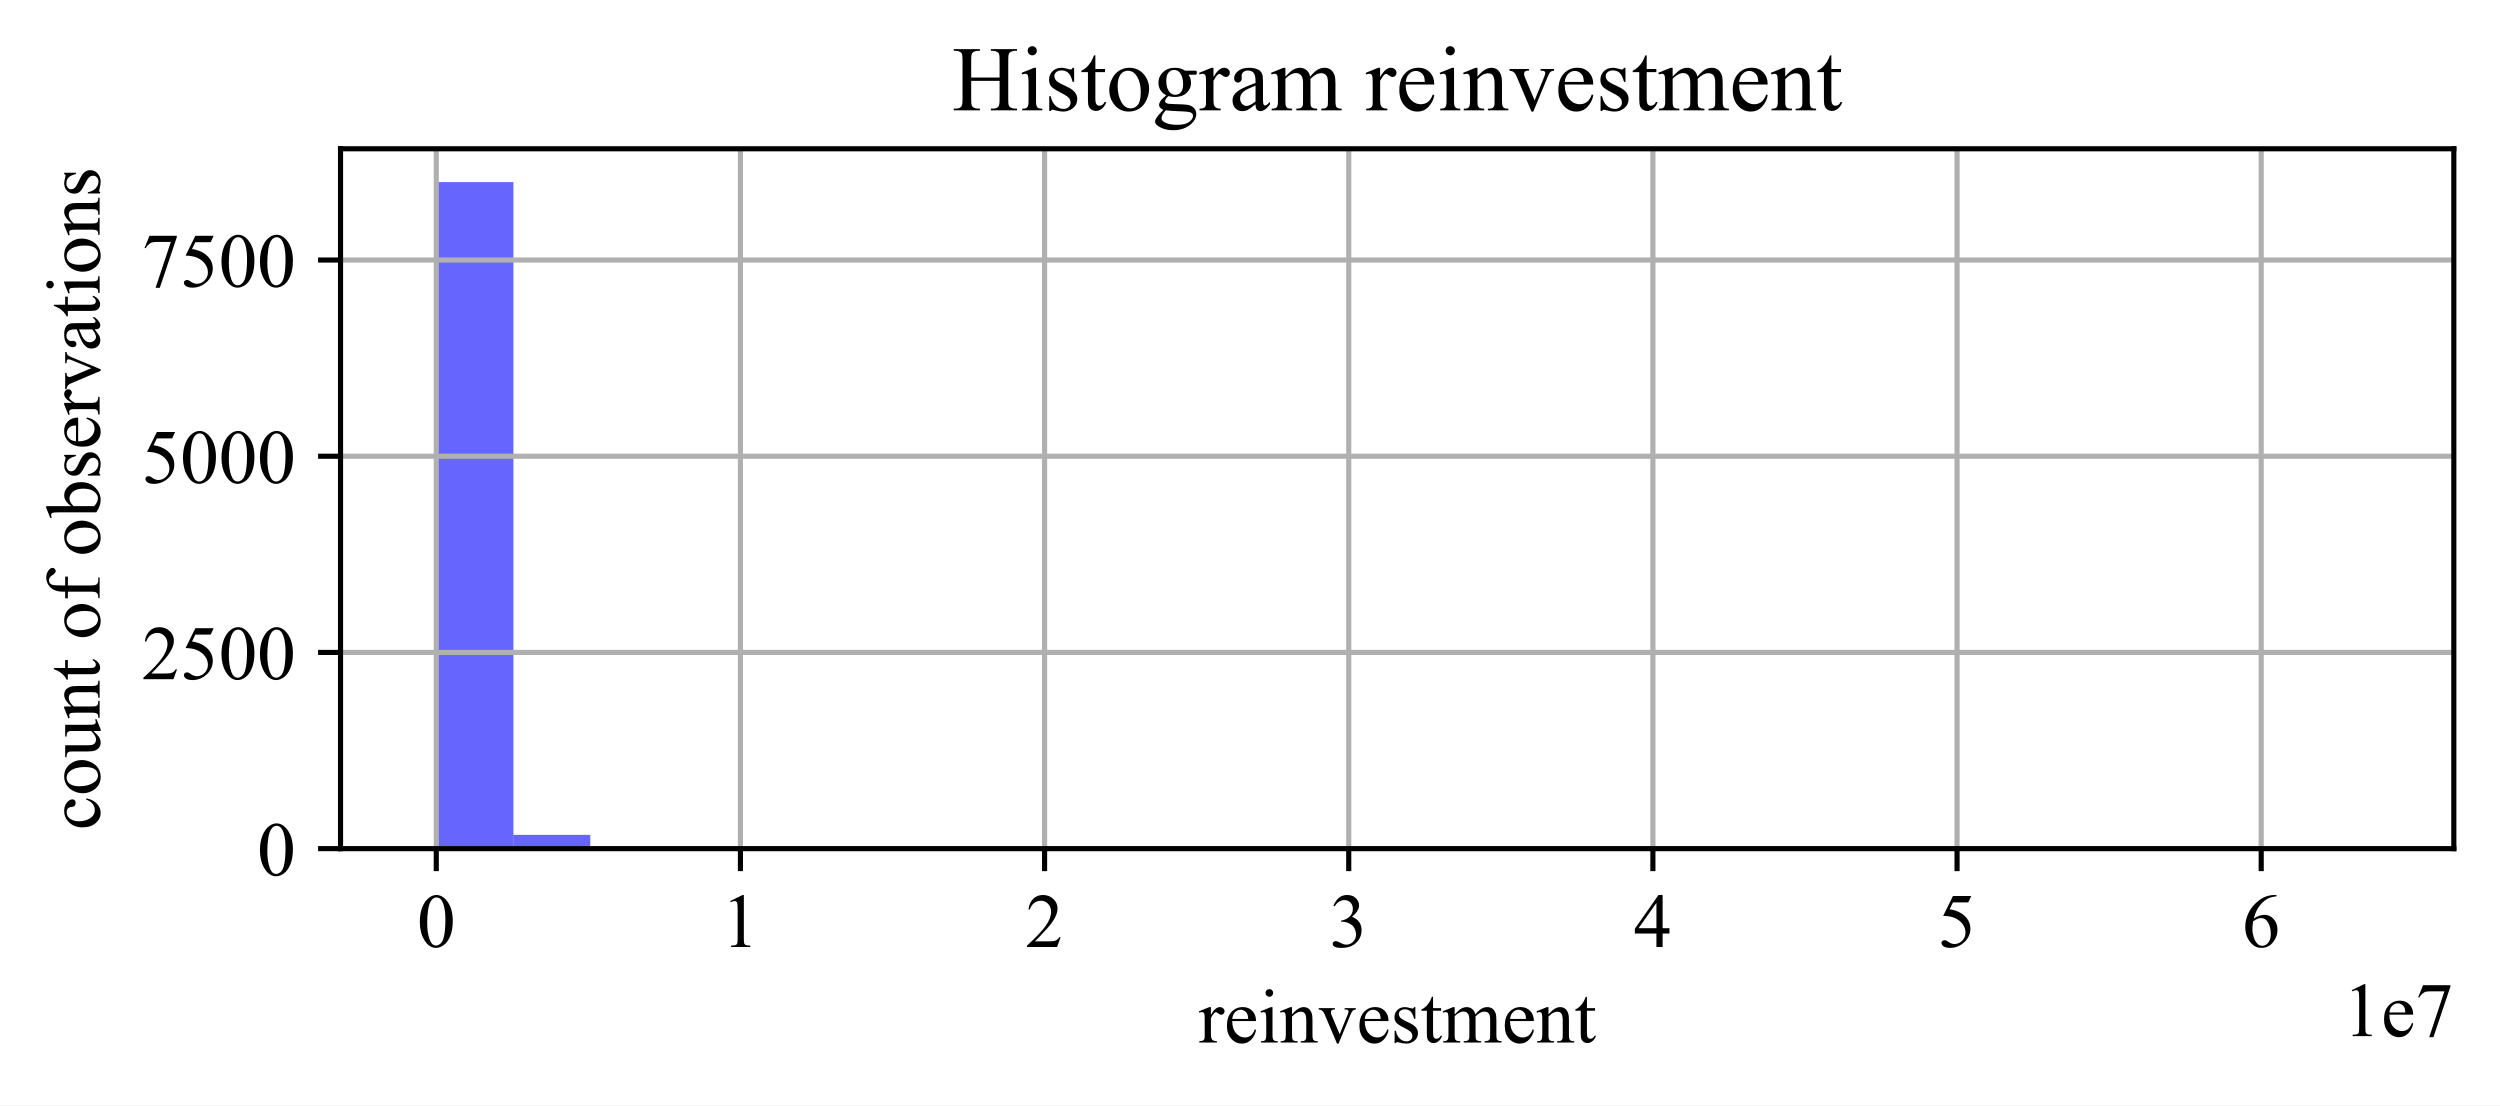
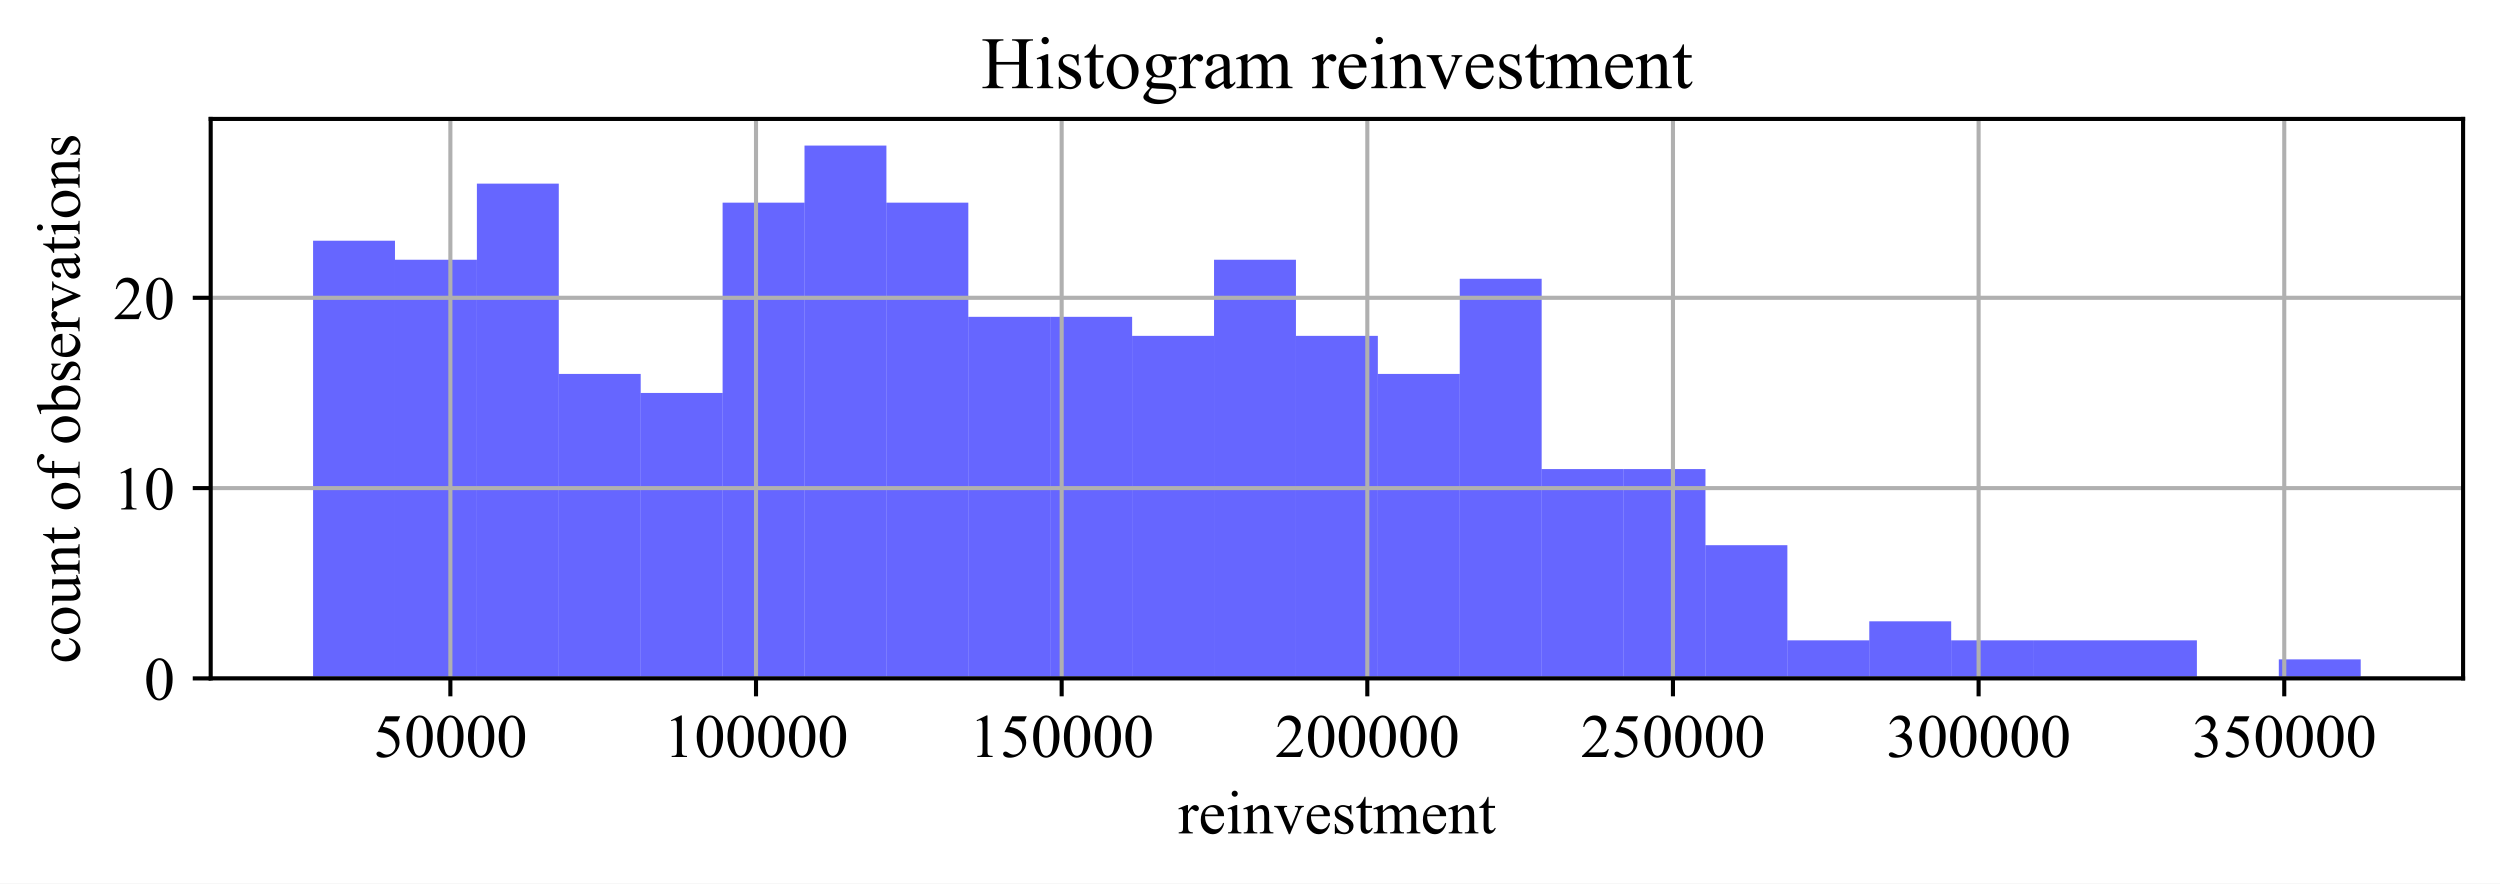
- <svg xmlns="http://www.w3.org/2000/svg" xmlns:xlink="http://www.w3.org/1999/xlink" width="389.827pt" height="172.332pt" viewBox="0 0 389.827 172.332" version="1.1">
+ <svg xmlns="http://www.w3.org/2000/svg" xmlns:xlink="http://www.w3.org/1999/xlink" width="487.669pt" height="172.332pt" viewBox="0 0 487.669 172.332" version="1.1">
  <defs>
    <style type="text/css">*{stroke-linejoin: round; stroke-linecap: butt}</style>
  </defs>
  <g id="figure_1">
    <g id="patch_1">
-       <path d="M 0 172.332  L 389.827 172.332  L 389.827 0  L 0 0  z " style="fill: #ffffff" />
+       <path d="M 0 172.332  L 487.669 172.332  L 487.669 0  L 0 0  z " style="fill: #ffffff" />
    </g>
    <g id="axes_1">
      <g id="patch_2">
-         <path d="M 53.099 132.333  L 382.627 132.333  L 382.627 23.199  L 53.099 23.199  z " style="fill: #ffffff" />
+         <path d="M 41.099 132.333  L 480.469 132.333  L 480.469 23.199  L 41.099 23.199  z " style="fill: #ffffff" />
      </g>
      <g id="patch_3">
-         <path d="M 68.078 132.333  L 80.061 132.333  L 80.061 28.396  L 68.078 28.396  z " clip-path="url(#p6a08510939)" style="fill: #0000ff; opacity: 0.6" />
+         <path d="M 61.071 132.333  L 77.048 132.333  L 77.048 46.956  L 61.071 46.956  z " clip-path="url(#p0437701a4d)" style="fill: #0000ff; opacity: 0.6" />
      </g>
      <g id="patch_4">
-         <path d="M 80.061 132.333  L 92.044 132.333  L 92.044 130.179  L 80.061 130.179  z " clip-path="url(#p6a08510939)" style="fill: #0000ff; opacity: 0.6" />
+         <path d="M 77.048 132.333  L 93.025 132.333  L 93.025 50.668  L 77.048 50.668  z " clip-path="url(#p0437701a4d)" style="fill: #0000ff; opacity: 0.6" />
      </g>
      <g id="patch_5">
-         <path d="M 92.044 132.333  L 104.026 132.333  L 104.026 132.198  L 92.044 132.198  z " clip-path="url(#p6a08510939)" style="fill: #0000ff; opacity: 0.6" />
+         <path d="M 93.025 132.333  L 109.002 132.333  L 109.002 35.82  L 93.025 35.82  z " clip-path="url(#p0437701a4d)" style="fill: #0000ff; opacity: 0.6" />
      </g>
      <g id="patch_6">
-         <path d="M 104.026 132.333  L 116.009 132.333  L 116.009 132.198  L 104.026 132.198  z " clip-path="url(#p6a08510939)" style="fill: #0000ff; opacity: 0.6" />
+         <path d="M 109.002 132.333  L 124.979 132.333  L 124.979 72.94  L 109.002 72.94  z " clip-path="url(#p0437701a4d)" style="fill: #0000ff; opacity: 0.6" />
      </g>
      <g id="patch_7">
-         <path d="M 116.009 132.333  L 127.992 132.333  L 127.992 132.235  L 116.009 132.235  z " clip-path="url(#p6a08510939)" style="fill: #0000ff; opacity: 0.6" />
+         <path d="M 124.979 132.333  L 140.956 132.333  L 140.956 76.652  L 124.979 76.652  z " clip-path="url(#p0437701a4d)" style="fill: #0000ff; opacity: 0.6" />
      </g>
      <g id="patch_8">
-         <path d="M 127.992 132.333  L 139.975 132.333  L 139.975 132.223  L 127.992 132.223  z " clip-path="url(#p6a08510939)" style="fill: #0000ff; opacity: 0.6" />
+         <path d="M 140.956 132.333  L 156.933 132.333  L 156.933 39.532  L 140.956 39.532  z " clip-path="url(#p0437701a4d)" style="fill: #0000ff; opacity: 0.6" />
      </g>
      <g id="patch_9">
-         <path d="M 139.975 132.333  L 151.958 132.333  L 151.958 132.223  L 139.975 132.223  z " clip-path="url(#p6a08510939)" style="fill: #0000ff; opacity: 0.6" />
+         <path d="M 156.933 132.333  L 172.91 132.333  L 172.91 28.396  L 156.933 28.396  z " clip-path="url(#p0437701a4d)" style="fill: #0000ff; opacity: 0.6" />
      </g>
      <g id="patch_10">
-         <path d="M 151.958 132.333  L 163.94 132.333  L 163.94 132.259  L 151.958 132.259  z " clip-path="url(#p6a08510939)" style="fill: #0000ff; opacity: 0.6" />
+         <path d="M 172.91 132.333  L 188.887 132.333  L 188.887 39.532  L 172.91 39.532  z " clip-path="url(#p0437701a4d)" style="fill: #0000ff; opacity: 0.6" />
      </g>
      <g id="patch_11">
-         <path d="M 163.94 132.333  L 175.923 132.333  L 175.923 132.284  L 163.94 132.284  z " clip-path="url(#p6a08510939)" style="fill: #0000ff; opacity: 0.6" />
+         <path d="M 188.887 132.333  L 204.865 132.333  L 204.865 61.804  L 188.887 61.804  z " clip-path="url(#p0437701a4d)" style="fill: #0000ff; opacity: 0.6" />
      </g>
      <g id="patch_12">
-         <path d="M 175.923 132.333  L 187.906 132.333  L 187.906 132.296  L 175.923 132.296  z " clip-path="url(#p6a08510939)" style="fill: #0000ff; opacity: 0.6" />
+         <path d="M 204.865 132.333  L 220.842 132.333  L 220.842 61.804  L 204.865 61.804  z " clip-path="url(#p0437701a4d)" style="fill: #0000ff; opacity: 0.6" />
      </g>
      <g id="patch_13">
-         <path d="M 187.906 132.333  L 199.889 132.333  L 199.889 132.321  L 187.906 132.321  z " clip-path="url(#p6a08510939)" style="fill: #0000ff; opacity: 0.6" />
+         <path d="M 220.842 132.333  L 236.819 132.333  L 236.819 65.516  L 220.842 65.516  z " clip-path="url(#p0437701a4d)" style="fill: #0000ff; opacity: 0.6" />
      </g>
      <g id="patch_14">
-         <path d="M 199.889 132.333  L 211.872 132.333  L 211.872 132.259  L 199.889 132.259  z " clip-path="url(#p6a08510939)" style="fill: #0000ff; opacity: 0.6" />
+         <path d="M 236.819 132.333  L 252.796 132.333  L 252.796 50.668  L 236.819 50.668  z " clip-path="url(#p0437701a4d)" style="fill: #0000ff; opacity: 0.6" />
      </g>
      <g id="patch_15">
-         <path d="M 211.872 132.333  L 223.855 132.333  L 223.855 132.308  L 211.872 132.308  z " clip-path="url(#p6a08510939)" style="fill: #0000ff; opacity: 0.6" />
+         <path d="M 252.796 132.333  L 268.773 132.333  L 268.773 65.516  L 252.796 65.516  z " clip-path="url(#p0437701a4d)" style="fill: #0000ff; opacity: 0.6" />
      </g>
      <g id="patch_16">
-         <path d="M 223.855 132.333  L 235.837 132.333  L 235.837 132.321  L 223.855 132.321  z " clip-path="url(#p6a08510939)" style="fill: #0000ff; opacity: 0.6" />
+         <path d="M 268.773 132.333  L 284.75 132.333  L 284.75 72.94  L 268.773 72.94  z " clip-path="url(#p0437701a4d)" style="fill: #0000ff; opacity: 0.6" />
      </g>
      <g id="patch_17">
-         <path d="M 235.837 132.333  L 247.82 132.333  L 247.82 132.321  L 235.837 132.321  z " clip-path="url(#p6a08510939)" style="fill: #0000ff; opacity: 0.6" />
+         <path d="M 284.75 132.333  L 300.727 132.333  L 300.727 54.38  L 284.75 54.38  z " clip-path="url(#p0437701a4d)" style="fill: #0000ff; opacity: 0.6" />
      </g>
      <g id="patch_18">
-         <path d="M 247.82 132.333  L 259.803 132.333  L 259.803 132.333  L 247.82 132.333  z " clip-path="url(#p6a08510939)" style="fill: #0000ff; opacity: 0.6" />
+         <path d="M 300.727 132.333  L 316.704 132.333  L 316.704 91.5  L 300.727 91.5  z " clip-path="url(#p0437701a4d)" style="fill: #0000ff; opacity: 0.6" />
      </g>
      <g id="patch_19">
-         <path d="M 259.803 132.333  L 271.786 132.333  L 271.786 132.308  L 259.803 132.308  z " clip-path="url(#p6a08510939)" style="fill: #0000ff; opacity: 0.6" />
+         <path d="M 316.704 132.333  L 332.681 132.333  L 332.681 91.5  L 316.704 91.5  z " clip-path="url(#p0437701a4d)" style="fill: #0000ff; opacity: 0.6" />
      </g>
      <g id="patch_20">
-         <path d="M 271.786 132.333  L 283.769 132.333  L 283.769 132.308  L 271.786 132.308  z " clip-path="url(#p6a08510939)" style="fill: #0000ff; opacity: 0.6" />
+         <path d="M 332.681 132.333  L 348.658 132.333  L 348.658 106.349  L 332.681 106.349  z " clip-path="url(#p0437701a4d)" style="fill: #0000ff; opacity: 0.6" />
      </g>
      <g id="patch_21">
-         <path d="M 283.769 132.333  L 295.751 132.333  L 295.751 132.321  L 283.769 132.321  z " clip-path="url(#p6a08510939)" style="fill: #0000ff; opacity: 0.6" />
+         <path d="M 348.658 132.333  L 364.636 132.333  L 364.636 124.909  L 348.658 124.909  z " clip-path="url(#p0437701a4d)" style="fill: #0000ff; opacity: 0.6" />
      </g>
      <g id="patch_22">
-         <path d="M 295.751 132.333  L 307.734 132.333  L 307.734 132.308  L 295.751 132.308  z " clip-path="url(#p6a08510939)" style="fill: #0000ff; opacity: 0.6" />
+         <path d="M 364.636 132.333  L 380.613 132.333  L 380.613 121.197  L 364.636 121.197  z " clip-path="url(#p0437701a4d)" style="fill: #0000ff; opacity: 0.6" />
      </g>
      <g id="patch_23">
-         <path d="M 307.734 132.333  L 319.717 132.333  L 319.717 132.333  L 307.734 132.333  z " clip-path="url(#p6a08510939)" style="fill: #0000ff; opacity: 0.6" />
+         <path d="M 380.613 132.333  L 396.59 132.333  L 396.59 124.909  L 380.613 124.909  z " clip-path="url(#p0437701a4d)" style="fill: #0000ff; opacity: 0.6" />
      </g>
      <g id="patch_24">
-         <path d="M 319.717 132.333  L 331.7 132.333  L 331.7 132.321  L 319.717 132.321  z " clip-path="url(#p6a08510939)" style="fill: #0000ff; opacity: 0.6" />
+         <path d="M 396.59 132.333  L 412.567 132.333  L 412.567 124.909  L 396.59 124.909  z " clip-path="url(#p0437701a4d)" style="fill: #0000ff; opacity: 0.6" />
      </g>
      <g id="patch_25">
-         <path d="M 331.7 132.333  L 343.683 132.333  L 343.683 132.333  L 331.7 132.333  z " clip-path="url(#p6a08510939)" style="fill: #0000ff; opacity: 0.6" />
+         <path d="M 412.567 132.333  L 428.544 132.333  L 428.544 124.909  L 412.567 124.909  z " clip-path="url(#p0437701a4d)" style="fill: #0000ff; opacity: 0.6" />
      </g>
      <g id="patch_26">
-         <path d="M 343.683 132.333  L 355.666 132.333  L 355.666 132.333  L 343.683 132.333  z " clip-path="url(#p6a08510939)" style="fill: #0000ff; opacity: 0.6" />
+         <path d="M 428.544 132.333  L 444.521 132.333  L 444.521 132.333  L 428.544 132.333  z " clip-path="url(#p0437701a4d)" style="fill: #0000ff; opacity: 0.6" />
      </g>
      <g id="patch_27">
-         <path d="M 355.666 132.333  L 367.648 132.333  L 367.648 132.321  L 355.666 132.321  z " clip-path="url(#p6a08510939)" style="fill: #0000ff; opacity: 0.6" />
+         <path d="M 444.521 132.333  L 460.498 132.333  L 460.498 128.621  L 444.521 128.621  z " clip-path="url(#p0437701a4d)" style="fill: #0000ff; opacity: 0.6" />
      </g>
      <g id="matplotlib.axis_1">
        <g id="xtick_1">
          <g id="line2d_1">
-             <path d="M 68.029 132.333  L 68.029 23.199  " clip-path="url(#p6a08510939)" style="fill: none; stroke: #b0b0b0; stroke-width: 0.8; stroke-linecap: square" />
+             <path d="M 87.852 132.333  L 87.852 23.199  " clip-path="url(#p0437701a4d)" style="fill: none; stroke: #b0b0b0; stroke-width: 0.8; stroke-linecap: square" />
          </g>
          <g id="line2d_2">
            <defs>
-               <path id="ma07831a95b" d="M 0 0  L 0 3.5  " style="stroke: #000000; stroke-width: 0.8" />
+               <path id="m14d160a65e" d="M 0 0  L 0 3.5  " style="stroke: #000000; stroke-width: 0.8" />
            </defs>
            <g>
-               <use xlink:href="#ma07831a95b" x="68.029" y="132.333" style="stroke: #000000; stroke-width: 0.8" />
+               <use xlink:href="#m14d160a65e" x="87.852" y="132.333" style="stroke: #000000; stroke-width: 0.8" />
            </g>
          </g>
          <g id="text_1">
-             <g transform="translate(65.02868 147.6654) scale(0.12 -0.12)">
+             <g transform="translate(72.85198 147.6654) scale(0.12 -0.12)">
              <defs>
+                 <path id="TimesNewRomanPSMT-35" d="M 2778 4238  L 2534 3706  L 1259 3706  L 981 3138  Q 1809 3016 2294 2522  Q 2709 2097 2709 1522  Q 2709 1188 2573 903  Q 2438 619 2231 419  Q 2025 219 1772 97  Q 1413 -75 1034 -75  Q 653 -75 479 54  Q 306 184 306 341  Q 306 428 378 495  Q 450 563 559 563  Q 641 563 702 538  Q 763 513 909 409  Q 1144 247 1384 247  Q 1750 247 2026 523  Q 2303 800 2303 1197  Q 2303 1581 2056 1914  Q 1809 2247 1375 2428  Q 1034 2569 447 2591  L 1259 4238  L 2778 4238  z " transform="scale(0.015625)" />
                <path id="TimesNewRomanPSMT-30" d="M 231 2094  Q 231 2819 450 3342  Q 669 3866 1031 4122  Q 1313 4325 1613 4325  Q 2100 4325 2488 3828  Q 2972 3213 2972 2159  Q 2972 1422 2759 906  Q 2547 391 2217 158  Q 1888 -75 1581 -75  Q 975 -75 572 641  Q 231 1244 231 2094  z M 844 2016  Q 844 1141 1059 588  Q 1238 122 1591 122  Q 1759 122 1940 273  Q 2122 425 2216 781  Q 2359 1319 2359 2297  Q 2359 3022 2209 3506  Q 2097 3866 1919 4016  Q 1791 4119 1609 4119  Q 1397 4119 1231 3928  Q 1006 3669 925 3112  Q 844 2556 844 2016  z " transform="scale(0.015625)" />
              </defs>
-               <use xlink:href="#TimesNewRomanPSMT-30" />
+               <use xlink:href="#TimesNewRomanPSMT-35" />
+               <use xlink:href="#TimesNewRomanPSMT-30" x="50" />
+               <use xlink:href="#TimesNewRomanPSMT-30" x="100" />
+               <use xlink:href="#TimesNewRomanPSMT-30" x="150" />
+               <use xlink:href="#TimesNewRomanPSMT-30" x="200" />
            </g>
          </g>
        </g>
        <g id="xtick_2">
          <g id="line2d_3">
-             <path d="M 115.456 132.333  L 115.456 23.199  " clip-path="url(#p6a08510939)" style="fill: none; stroke: #b0b0b0; stroke-width: 0.8; stroke-linecap: square" />
+             <path d="M 147.474 132.333  L 147.474 23.199  " clip-path="url(#p0437701a4d)" style="fill: none; stroke: #b0b0b0; stroke-width: 0.8; stroke-linecap: square" />
          </g>
          <g id="line2d_4">
            <g>
-               <use xlink:href="#ma07831a95b" x="115.456" y="132.333" style="stroke: #000000; stroke-width: 0.8" />
+               <use xlink:href="#m14d160a65e" x="147.474" y="132.333" style="stroke: #000000; stroke-width: 0.8" />
            </g>
          </g>
          <g id="text_2">
-             <g transform="translate(112.4558 147.6654) scale(0.12 -0.12)">
+             <g transform="translate(129.4741 147.6654) scale(0.12 -0.12)">
              <defs>
                <path id="TimesNewRomanPSMT-31" d="M 750 3822  L 1781 4325  L 1884 4325  L 1884 747  Q 1884 391 1914 303  Q 1944 216 2037 169  Q 2131 122 2419 116  L 2419 0  L 825 0  L 825 116  Q 1125 122 1212 167  Q 1300 213 1334 289  Q 1369 366 1369 747  L 1369 3034  Q 1369 3497 1338 3628  Q 1316 3728 1258 3775  Q 1200 3822 1119 3822  Q 1003 3822 797 3725  L 750 3822  z " transform="scale(0.015625)" />
              </defs>
              <use xlink:href="#TimesNewRomanPSMT-31" />
+               <use xlink:href="#TimesNewRomanPSMT-30" x="50" />
+               <use xlink:href="#TimesNewRomanPSMT-30" x="100" />
+               <use xlink:href="#TimesNewRomanPSMT-30" x="150" />
+               <use xlink:href="#TimesNewRomanPSMT-30" x="200" />
+               <use xlink:href="#TimesNewRomanPSMT-30" x="250" />
            </g>
          </g>
        </g>
        <g id="xtick_3">
          <g id="line2d_5">
-             <path d="M 162.883 132.333  L 162.883 23.199  " clip-path="url(#p6a08510939)" style="fill: none; stroke: #b0b0b0; stroke-width: 0.8; stroke-linecap: square" />
+             <path d="M 207.096 132.333  L 207.096 23.199  " clip-path="url(#p0437701a4d)" style="fill: none; stroke: #b0b0b0; stroke-width: 0.8; stroke-linecap: square" />
          </g>
          <g id="line2d_6">
            <g>
-               <use xlink:href="#ma07831a95b" x="162.883" y="132.333" style="stroke: #000000; stroke-width: 0.8" />
+               <use xlink:href="#m14d160a65e" x="207.096" y="132.333" style="stroke: #000000; stroke-width: 0.8" />
            </g>
          </g>
          <g id="text_3">
-             <g transform="translate(159.8828 147.6654) scale(0.12 -0.12)">
+             <g transform="translate(189.0961 147.6654) scale(0.12 -0.12)">
+               <use xlink:href="#TimesNewRomanPSMT-31" />
+               <use xlink:href="#TimesNewRomanPSMT-35" x="50" />
+               <use xlink:href="#TimesNewRomanPSMT-30" x="100" />
+               <use xlink:href="#TimesNewRomanPSMT-30" x="150" />
+               <use xlink:href="#TimesNewRomanPSMT-30" x="200" />
+               <use xlink:href="#TimesNewRomanPSMT-30" x="250" />
+             </g>
+           </g>
+         </g>
+         <g id="xtick_4">
+           <g id="line2d_7">
+             <path d="M 266.718 132.333  L 266.718 23.199  " clip-path="url(#p0437701a4d)" style="fill: none; stroke: #b0b0b0; stroke-width: 0.8; stroke-linecap: square" />
+           </g>
+           <g id="line2d_8">
+             <g>
+               <use xlink:href="#m14d160a65e" x="266.718" y="132.333" style="stroke: #000000; stroke-width: 0.8" />
+             </g>
+           </g>
+           <g id="text_4">
+             <g transform="translate(248.7182 147.6654) scale(0.12 -0.12)">
              <defs>
                <path id="TimesNewRomanPSMT-32" d="M 2934 816  L 2638 0  L 138 0  L 138 116  Q 1241 1122 1691 1759  Q 2141 2397 2141 2925  Q 2141 3328 1894 3587  Q 1647 3847 1303 3847  Q 991 3847 742 3664  Q 494 3481 375 3128  L 259 3128  Q 338 3706 661 4015  Q 984 4325 1469 4325  Q 1984 4325 2329 3994  Q 2675 3663 2675 3213  Q 2675 2891 2525 2569  Q 2294 2063 1775 1497  Q 997 647 803 472  L 1909 472  Q 2247 472 2383 497  Q 2519 522 2628 598  Q 2738 675 2819 816  L 2934 816  z " transform="scale(0.015625)" />
              </defs>
              <use xlink:href="#TimesNewRomanPSMT-32" />
-             </g>
-           </g>
-         </g>
-         <g id="xtick_4">
-           <g id="line2d_7">
-             <path d="M 210.31 132.333  L 210.31 23.199  " clip-path="url(#p6a08510939)" style="fill: none; stroke: #b0b0b0; stroke-width: 0.8; stroke-linecap: square" />
-           </g>
-           <g id="line2d_8">
-             <g>
-               <use xlink:href="#ma07831a95b" x="210.31" y="132.333" style="stroke: #000000; stroke-width: 0.8" />
-             </g>
-           </g>
-           <g id="text_4">
-             <g transform="translate(207.3099 147.6654) scale(0.12 -0.12)">
+               <use xlink:href="#TimesNewRomanPSMT-30" x="50" />
+               <use xlink:href="#TimesNewRomanPSMT-30" x="100" />
+               <use xlink:href="#TimesNewRomanPSMT-30" x="150" />
+               <use xlink:href="#TimesNewRomanPSMT-30" x="200" />
+               <use xlink:href="#TimesNewRomanPSMT-30" x="250" />
+             </g>
+           </g>
+         </g>
+         <g id="xtick_5">
+           <g id="line2d_9">
+             <path d="M 326.34 132.333  L 326.34 23.199  " clip-path="url(#p0437701a4d)" style="fill: none; stroke: #b0b0b0; stroke-width: 0.8; stroke-linecap: square" />
+           </g>
+           <g id="line2d_10">
+             <g>
+               <use xlink:href="#m14d160a65e" x="326.34" y="132.333" style="stroke: #000000; stroke-width: 0.8" />
+             </g>
+           </g>
+           <g id="text_5">
+             <g transform="translate(308.3403 147.6654) scale(0.12 -0.12)">
+               <use xlink:href="#TimesNewRomanPSMT-32" />
+               <use xlink:href="#TimesNewRomanPSMT-35" x="50" />
+               <use xlink:href="#TimesNewRomanPSMT-30" x="100" />
+               <use xlink:href="#TimesNewRomanPSMT-30" x="150" />
+               <use xlink:href="#TimesNewRomanPSMT-30" x="200" />
+               <use xlink:href="#TimesNewRomanPSMT-30" x="250" />
+             </g>
+           </g>
+         </g>
+         <g id="xtick_6">
+           <g id="line2d_11">
+             <path d="M 385.962 132.333  L 385.962 23.199  " clip-path="url(#p0437701a4d)" style="fill: none; stroke: #b0b0b0; stroke-width: 0.8; stroke-linecap: square" />
+           </g>
+           <g id="line2d_12">
+             <g>
+               <use xlink:href="#m14d160a65e" x="385.962" y="132.333" style="stroke: #000000; stroke-width: 0.8" />
+             </g>
+           </g>
+           <g id="text_6">
+             <g transform="translate(367.9624 147.6654) scale(0.12 -0.12)">
              <defs>
                <path id="TimesNewRomanPSMT-33" d="M 325 3431  Q 506 3859 782 4092  Q 1059 4325 1472 4325  Q 1981 4325 2253 3994  Q 2459 3747 2459 3466  Q 2459 3003 1878 2509  Q 2269 2356 2469 2072  Q 2669 1788 2669 1403  Q 2669 853 2319 450  Q 1863 -75 997 -75  Q 569 -75 414 31  Q 259 138 259 259  Q 259 350 332 419  Q 406 488 509 488  Q 588 488 669 463  Q 722 447 909 348  Q 1097 250 1169 231  Q 1284 197 1416 197  Q 1734 197 1970 444  Q 2206 691 2206 1028  Q 2206 1275 2097 1509  Q 2016 1684 1919 1775  Q 1784 1900 1550 2001  Q 1316 2103 1072 2103  L 972 2103  L 972 2197  Q 1219 2228 1467 2375  Q 1716 2522 1828 2728  Q 1941 2934 1941 3181  Q 1941 3503 1739 3701  Q 1538 3900 1238 3900  Q 753 3900 428 3381  L 325 3431  z " transform="scale(0.015625)" />
              </defs>
              <use xlink:href="#TimesNewRomanPSMT-33" />
-             </g>
-           </g>
-         </g>
-         <g id="xtick_5">
-           <g id="line2d_9">
-             <path d="M 257.737 132.333  L 257.737 23.199  " clip-path="url(#p6a08510939)" style="fill: none; stroke: #b0b0b0; stroke-width: 0.8; stroke-linecap: square" />
-           </g>
-           <g id="line2d_10">
-             <g>
-               <use xlink:href="#ma07831a95b" x="257.737" y="132.333" style="stroke: #000000; stroke-width: 0.8" />
-             </g>
-           </g>
-           <g id="text_5">
-             <g transform="translate(254.737 147.6654) scale(0.12 -0.12)">
-               <defs>
-                 <path id="TimesNewRomanPSMT-34" d="M 2978 1563  L 2978 1119  L 2409 1119  L 2409 0  L 1894 0  L 1894 1119  L 100 1119  L 100 1519  L 2066 4325  L 2409 4325  L 2409 1563  L 2978 1563  z M 1894 1563  L 1894 3666  L 406 1563  L 1894 1563  z " transform="scale(0.015625)" />
-               </defs>
-               <use xlink:href="#TimesNewRomanPSMT-34" />
-             </g>
-           </g>
-         </g>
-         <g id="xtick_6">
-           <g id="line2d_11">
-             <path d="M 305.164 132.333  L 305.164 23.199  " clip-path="url(#p6a08510939)" style="fill: none; stroke: #b0b0b0; stroke-width: 0.8; stroke-linecap: square" />
-           </g>
-           <g id="line2d_12">
-             <g>
-               <use xlink:href="#ma07831a95b" x="305.164" y="132.333" style="stroke: #000000; stroke-width: 0.8" />
-             </g>
-           </g>
-           <g id="text_6">
-             <g transform="translate(302.164 147.6654) scale(0.12 -0.12)">
-               <defs>
-                 <path id="TimesNewRomanPSMT-35" d="M 2778 4238  L 2534 3706  L 1259 3706  L 981 3138  Q 1809 3016 2294 2522  Q 2709 2097 2709 1522  Q 2709 1188 2573 903  Q 2438 619 2231 419  Q 2025 219 1772 97  Q 1413 -75 1034 -75  Q 653 -75 479 54  Q 306 184 306 341  Q 306 428 378 495  Q 450 563 559 563  Q 641 563 702 538  Q 763 513 909 409  Q 1144 247 1384 247  Q 1750 247 2026 523  Q 2303 800 2303 1197  Q 2303 1581 2056 1914  Q 1809 2247 1375 2428  Q 1034 2569 447 2591  L 1259 4238  L 2778 4238  z " transform="scale(0.015625)" />
-               </defs>
-               <use xlink:href="#TimesNewRomanPSMT-35" />
+               <use xlink:href="#TimesNewRomanPSMT-30" x="50" />
+               <use xlink:href="#TimesNewRomanPSMT-30" x="100" />
+               <use xlink:href="#TimesNewRomanPSMT-30" x="150" />
+               <use xlink:href="#TimesNewRomanPSMT-30" x="200" />
+               <use xlink:href="#TimesNewRomanPSMT-30" x="250" />
            </g>
          </g>
        </g>
        <g id="xtick_7">
          <g id="line2d_13">
-             <path d="M 352.591 132.333  L 352.591 23.199  " clip-path="url(#p6a08510939)" style="fill: none; stroke: #b0b0b0; stroke-width: 0.8; stroke-linecap: square" />
+             <path d="M 445.584 132.333  L 445.584 23.199  " clip-path="url(#p0437701a4d)" style="fill: none; stroke: #b0b0b0; stroke-width: 0.8; stroke-linecap: square" />
          </g>
          <g id="line2d_14">
            <g>
-               <use xlink:href="#ma07831a95b" x="352.591" y="132.333" style="stroke: #000000; stroke-width: 0.8" />
+               <use xlink:href="#m14d160a65e" x="445.584" y="132.333" style="stroke: #000000; stroke-width: 0.8" />
            </g>
          </g>
          <g id="text_7">
-             <g transform="translate(349.5911 147.6654) scale(0.12 -0.12)">
-               <defs>
-                 <path id="TimesNewRomanPSMT-36" d="M 2869 4325  L 2869 4209  Q 2456 4169 2195 4045  Q 1934 3922 1679 3669  Q 1425 3416 1258 3105  Q 1091 2794 978 2366  Q 1428 2675 1881 2675  Q 2316 2675 2634 2325  Q 2953 1975 2953 1425  Q 2953 894 2631 456  Q 2244 -75 1606 -75  Q 1172 -75 869 213  Q 275 772 275 1663  Q 275 2231 503 2743  Q 731 3256 1154 3653  Q 1578 4050 1965 4187  Q 2353 4325 2688 4325  L 2869 4325  z M 925 2138  Q 869 1716 869 1456  Q 869 1156 980 804  Q 1091 453 1309 247  Q 1469 100 1697 100  Q 1969 100 2183 356  Q 2397 613 2397 1088  Q 2397 1622 2184 2012  Q 1972 2403 1581 2403  Q 1463 2403 1327 2353  Q 1191 2303 925 2138  z " transform="scale(0.015625)" />
-               </defs>
-               <use xlink:href="#TimesNewRomanPSMT-36" />
+             <g transform="translate(427.5845 147.6654) scale(0.12 -0.12)">
+               <use xlink:href="#TimesNewRomanPSMT-33" />
+               <use xlink:href="#TimesNewRomanPSMT-35" x="50" />
+               <use xlink:href="#TimesNewRomanPSMT-30" x="100" />
+               <use xlink:href="#TimesNewRomanPSMT-30" x="150" />
+               <use xlink:href="#TimesNewRomanPSMT-30" x="200" />
+               <use xlink:href="#TimesNewRomanPSMT-30" x="250" />
            </g>
          </g>
        </g>
        <g id="text_8">
-           <g transform="translate(186.8722 162.5647) scale(0.12 -0.12)">
+           <g transform="translate(229.7935 162.5647) scale(0.12 -0.12)">
            <defs>
              <path id="TimesNewRomanPSMT-72" d="M 1038 2947  L 1038 2303  Q 1397 2947 1775 2947  Q 1947 2947 2059 2842  Q 2172 2738 2172 2600  Q 2172 2478 2090 2393  Q 2009 2309 1897 2309  Q 1788 2309 1652 2417  Q 1516 2525 1450 2525  Q 1394 2525 1328 2463  Q 1188 2334 1038 2041  L 1038 669  Q 1038 431 1097 309  Q 1138 225 1241 169  Q 1344 113 1538 113  L 1538 0  L 72 0  L 72 113  Q 291 113 397 181  Q 475 231 506 341  Q 522 394 522 644  L 522 1753  Q 522 2253 501 2348  Q 481 2444 426 2487  Q 372 2531 291 2531  Q 194 2531 72 2484  L 41 2597  L 906 2947  L 1038 2947  z " transform="scale(0.015625)" />
              <path id="TimesNewRomanPSMT-65" d="M 681 1784  Q 678 1147 991 784  Q 1303 422 1725 422  Q 2006 422 2214 576  Q 2422 731 2563 1106  L 2659 1044  Q 2594 616 2278 264  Q 1963 -88 1488 -88  Q 972 -88 605 314  Q 238 716 238 1394  Q 238 2128 614 2539  Q 991 2950 1559 2950  Q 2041 2950 2350 2633  Q 2659 2316 2659 1784  L 681 1784  z M 681 1966  L 2006 1966  Q 1991 2241 1941 2353  Q 1863 2528 1708 2628  Q 1553 2728 1384 2728  Q 1125 2728 920 2526  Q 716 2325 681 1966  z " transform="scale(0.015625)" />
              <path id="TimesNewRomanPSMT-69" d="M 928 4444  Q 1059 4444 1151 4351  Q 1244 4259 1244 4128  Q 1244 3997 1151 3903  Q 1059 3809 928 3809  Q 797 3809 703 3903  Q 609 3997 609 4128  Q 609 4259 701 4351  Q 794 4444 928 4444  z M 1188 2947  L 1188 647  Q 1188 378 1227 289  Q 1266 200 1342 156  Q 1419 113 1622 113  L 1622 0  L 231 0  L 231 113  Q 441 113 512 153  Q 584 194 626 287  Q 669 381 669 647  L 669 1750  Q 669 2216 641 2353  Q 619 2453 572 2492  Q 525 2531 444 2531  Q 356 2531 231 2484  L 188 2597  L 1050 2947  L 1188 2947  z " transform="scale(0.015625)" />
              <path id="TimesNewRomanPSMT-6e" d="M 1034 2341  Q 1538 2947 1994 2947  Q 2228 2947 2397 2830  Q 2566 2713 2666 2444  Q 2734 2256 2734 1869  L 2734 647  Q 2734 375 2778 278  Q 2813 200 2889 156  Q 2966 113 3172 113  L 3172 0  L 1756 0  L 1756 113  L 1816 113  Q 2016 113 2095 173  Q 2175 234 2206 353  Q 2219 400 2219 647  L 2219 1819  Q 2219 2209 2117 2386  Q 2016 2563 1775 2563  Q 1403 2563 1034 2156  L 1034 647  Q 1034 356 1069 288  Q 1113 197 1189 155  Q 1266 113 1500 113  L 1500 0  L 84 0  L 84 113  L 147 113  Q 366 113 442 223  Q 519 334 519 647  L 519 1709  Q 519 2225 495 2337  Q 472 2450 423 2490  Q 375 2531 294 2531  Q 206 2531 84 2484  L 38 2597  L 900 2947  L 1034 2947  L 1034 2341  z " transform="scale(0.015625)" />
              <path id="TimesNewRomanPSMT-76" d="M 53 2863  L 1400 2863  L 1400 2747  L 1313 2747  Q 1191 2747 1127 2687  Q 1063 2628 1063 2528  Q 1063 2419 1128 2269  L 1794 688  L 2463 2328  Q 2534 2503 2534 2594  Q 2534 2638 2509 2666  Q 2475 2713 2422 2730  Q 2369 2747 2206 2747  L 2206 2863  L 3141 2863  L 3141 2747  Q 2978 2734 2916 2681  Q 2806 2588 2719 2369  L 1703 -88  L 1575 -88  L 553 2328  Q 484 2497 421 2570  Q 359 2644 263 2694  Q 209 2722 53 2747  L 53 2863  z " transform="scale(0.015625)" />
              <path id="TimesNewRomanPSMT-73" d="M 2050 2947  L 2050 1972  L 1947 1972  Q 1828 2431 1642 2597  Q 1456 2763 1169 2763  Q 950 2763 815 2647  Q 681 2531 681 2391  Q 681 2216 781 2091  Q 878 1963 1175 1819  L 1631 1597  Q 2266 1288 2266 781  Q 2266 391 1970 151  Q 1675 -88 1309 -88  Q 1047 -88 709 6  Q 606 38 541 38  Q 469 38 428 -44  L 325 -44  L 325 978  L 428 978  Q 516 541 762 319  Q 1009 97 1316 97  Q 1531 97 1667 223  Q 1803 350 1803 528  Q 1803 744 1651 891  Q 1500 1038 1047 1263  Q 594 1488 453 1669  Q 313 1847 313 2119  Q 313 2472 555 2709  Q 797 2947 1181 2947  Q 1350 2947 1591 2875  Q 1750 2828 1803 2828  Q 1853 2828 1881 2850  Q 1909 2872 1947 2947  L 2050 2947  z " transform="scale(0.015625)" />
              <path id="TimesNewRomanPSMT-74" d="M 1031 3803  L 1031 2863  L 1700 2863  L 1700 2644  L 1031 2644  L 1031 788  Q 1031 509 1111 412  Q 1191 316 1316 316  Q 1419 316 1516 380  Q 1613 444 1666 569  L 1788 569  Q 1678 263 1478 108  Q 1278 -47 1066 -47  Q 922 -47 784 33  Q 647 113 581 261  Q 516 409 516 719  L 516 2644  L 63 2644  L 63 2747  Q 234 2816 414 2980  Q 594 3144 734 3369  Q 806 3488 934 3803  L 1031 3803  z " transform="scale(0.015625)" />
              <path id="TimesNewRomanPSMT-6d" d="M 1050 2338  Q 1363 2650 1419 2697  Q 1559 2816 1721 2881  Q 1884 2947 2044 2947  Q 2313 2947 2506 2790  Q 2700 2634 2766 2338  Q 3088 2713 3309 2830  Q 3531 2947 3766 2947  Q 3994 2947 4170 2830  Q 4347 2713 4450 2447  Q 4519 2266 4519 1878  L 4519 647  Q 4519 378 4559 278  Q 4591 209 4675 161  Q 4759 113 4950 113  L 4950 0  L 3538 0  L 3538 113  L 3597 113  Q 3781 113 3884 184  Q 3956 234 3988 344  Q 4000 397 4000 647  L 4000 1878  Q 4000 2228 3916 2372  Q 3794 2572 3525 2572  Q 3359 2572 3192 2489  Q 3025 2406 2788 2181  L 2781 2147  L 2788 2013  L 2788 647  Q 2788 353 2820 281  Q 2853 209 2943 161  Q 3034 113 3253 113  L 3253 0  L 1806 0  L 1806 113  Q 2044 113 2133 169  Q 2222 225 2256 338  Q 2272 391 2272 647  L 2272 1878  Q 2272 2228 2169 2381  Q 2031 2581 1784 2581  Q 1616 2581 1450 2491  Q 1191 2353 1050 2181  L 1050 647  Q 1050 366 1089 281  Q 1128 197 1204 155  Q 1281 113 1516 113  L 1516 0  L 100 0  L 100 113  Q 297 113 375 155  Q 453 197 493 289  Q 534 381 534 647  L 534 1741  Q 534 2213 506 2350  Q 484 2453 437 2492  Q 391 2531 309 2531  Q 222 2531 100 2484  L 53 2597  L 916 2947  L 1050 2947  L 1050 2338  z " transform="scale(0.015625)" />
            </defs>
            <use xlink:href="#TimesNewRomanPSMT-72" />
            <use xlink:href="#TimesNewRomanPSMT-65" x="33.301" />
            <use xlink:href="#TimesNewRomanPSMT-69" x="77.686" />
            <use xlink:href="#TimesNewRomanPSMT-6e" x="105.469" />
            <use xlink:href="#TimesNewRomanPSMT-76" x="155.469" />
            <use xlink:href="#TimesNewRomanPSMT-65" x="205.469" />
            <use xlink:href="#TimesNewRomanPSMT-73" x="249.854" />
            <use xlink:href="#TimesNewRomanPSMT-74" x="288.77" />
            <use xlink:href="#TimesNewRomanPSMT-6d" x="316.553" />
            <use xlink:href="#TimesNewRomanPSMT-65" x="394.336" />
            <use xlink:href="#TimesNewRomanPSMT-6e" x="438.721" />
            <use xlink:href="#TimesNewRomanPSMT-74" x="488.721" />
          </g>
        </g>
-         <g id="text_9">
-           <g transform="translate(365.3001 161.5647) scale(0.12 -0.12)">
-             <defs>
-               <path id="TimesNewRomanPSMT-37" d="M 644 4238  L 2916 4238  L 2916 4119  L 1503 -88  L 1153 -88  L 2419 3728  L 1253 3728  Q 900 3728 750 3644  Q 488 3500 328 3200  L 238 3234  L 644 4238  z " transform="scale(0.015625)" />
-             </defs>
-             <use xlink:href="#TimesNewRomanPSMT-31" />
-             <use xlink:href="#TimesNewRomanPSMT-65" x="50" />
-             <use xlink:href="#TimesNewRomanPSMT-37" x="94.385" />
-           </g>
-         </g>
      </g>
      <g id="matplotlib.axis_2">
        <g id="ytick_1">
          <g id="line2d_15">
-             <path d="M 53.099 132.333  L 382.627 132.333  " clip-path="url(#p6a08510939)" style="fill: none; stroke: #b0b0b0; stroke-width: 0.8; stroke-linecap: square" />
+             <path d="M 41.099 132.333  L 480.469 132.333  " clip-path="url(#p0437701a4d)" style="fill: none; stroke: #b0b0b0; stroke-width: 0.8; stroke-linecap: square" />
          </g>
          <g id="line2d_16">
            <defs>
-               <path id="m222f309057" d="M 0 0  L -3.5 0  " style="stroke: #000000; stroke-width: 0.8" />
+               <path id="meb248e182c" d="M 0 0  L -3.5 0  " style="stroke: #000000; stroke-width: 0.8" />
            </defs>
            <g>
-               <use xlink:href="#m222f309057" x="53.099" y="132.333" style="stroke: #000000; stroke-width: 0.8" />
-             </g>
-           </g>
-           <g id="text_10">
-             <g transform="translate(40.09938 136.4991) scale(0.12 -0.12)">
+               <use xlink:href="#meb248e182c" x="41.099" y="132.333" style="stroke: #000000; stroke-width: 0.8" />
+             </g>
+           </g>
+           <g id="text_9">
+             <g transform="translate(28.09937 136.4991) scale(0.12 -0.12)">
              <use xlink:href="#TimesNewRomanPSMT-30" />
            </g>
          </g>
        </g>
        <g id="ytick_2">
          <g id="line2d_17">
-             <path d="M 53.099 101.738  L 382.627 101.738  " clip-path="url(#p6a08510939)" style="fill: none; stroke: #b0b0b0; stroke-width: 0.8; stroke-linecap: square" />
+             <path d="M 41.099 95.212  L 480.469 95.212  " clip-path="url(#p0437701a4d)" style="fill: none; stroke: #b0b0b0; stroke-width: 0.8; stroke-linecap: square" />
          </g>
          <g id="line2d_18">
            <g>
-               <use xlink:href="#m222f309057" x="53.099" y="101.738" style="stroke: #000000; stroke-width: 0.8" />
-             </g>
-           </g>
-           <g id="text_11">
-             <g transform="translate(22.09937 105.9042) scale(0.12 -0.12)">
-               <use xlink:href="#TimesNewRomanPSMT-32" />
-               <use xlink:href="#TimesNewRomanPSMT-35" x="50" />
-               <use xlink:href="#TimesNewRomanPSMT-30" x="100" />
-               <use xlink:href="#TimesNewRomanPSMT-30" x="150" />
+               <use xlink:href="#meb248e182c" x="41.099" y="95.212" style="stroke: #000000; stroke-width: 0.8" />
+             </g>
+           </g>
+           <g id="text_10">
+             <g transform="translate(22.09937 99.37875) scale(0.12 -0.12)">
+               <use xlink:href="#TimesNewRomanPSMT-31" />
+               <use xlink:href="#TimesNewRomanPSMT-30" x="50" />
            </g>
          </g>
        </g>
        <g id="ytick_3">
          <g id="line2d_19">
-             <path d="M 53.099 71.143  L 382.627 71.143  " clip-path="url(#p6a08510939)" style="fill: none; stroke: #b0b0b0; stroke-width: 0.8; stroke-linecap: square" />
+             <path d="M 41.099 58.092  L 480.469 58.092  " clip-path="url(#p0437701a4d)" style="fill: none; stroke: #b0b0b0; stroke-width: 0.8; stroke-linecap: square" />
          </g>
          <g id="line2d_20">
            <g>
-               <use xlink:href="#m222f309057" x="53.099" y="71.143" style="stroke: #000000; stroke-width: 0.8" />
-             </g>
-           </g>
-           <g id="text_12">
-             <g transform="translate(22.09937 75.3093) scale(0.12 -0.12)">
-               <use xlink:href="#TimesNewRomanPSMT-35" />
-               <use xlink:href="#TimesNewRomanPSMT-30" x="50" />
-               <use xlink:href="#TimesNewRomanPSMT-30" x="100" />
-               <use xlink:href="#TimesNewRomanPSMT-30" x="150" />
-             </g>
-           </g>
-         </g>
-         <g id="ytick_4">
-           <g id="line2d_21">
-             <path d="M 53.099 40.548  L 382.627 40.548  " clip-path="url(#p6a08510939)" style="fill: none; stroke: #b0b0b0; stroke-width: 0.8; stroke-linecap: square" />
-           </g>
-           <g id="line2d_22">
-             <g>
-               <use xlink:href="#m222f309057" x="53.099" y="40.548" style="stroke: #000000; stroke-width: 0.8" />
-             </g>
-           </g>
-           <g id="text_13">
-             <g transform="translate(22.09937 44.7144) scale(0.12 -0.12)">
-               <use xlink:href="#TimesNewRomanPSMT-37" />
-               <use xlink:href="#TimesNewRomanPSMT-35" x="50" />
-               <use xlink:href="#TimesNewRomanPSMT-30" x="100" />
-               <use xlink:href="#TimesNewRomanPSMT-30" x="150" />
-             </g>
-           </g>
-         </g>
-         <g id="text_14">
+               <use xlink:href="#meb248e182c" x="41.099" y="58.092" style="stroke: #000000; stroke-width: 0.8" />
+             </g>
+           </g>
+           <g id="text_11">
+             <g transform="translate(22.09937 62.25839) scale(0.12 -0.12)">
+               <use xlink:href="#TimesNewRomanPSMT-32" />
+               <use xlink:href="#TimesNewRomanPSMT-30" x="50" />
+             </g>
+           </g>
+         </g>
+         <g id="text_12">
          <g transform="translate(15.5325 129.4231) rotate(-90) scale(0.12 -0.12)">
            <defs>
              <path id="TimesNewRomanPSMT-63" d="M 2631 1088  Q 2516 522 2178 217  Q 1841 -88 1431 -88  Q 944 -88 581 321  Q 219 731 219 1428  Q 219 2103 620 2525  Q 1022 2947 1584 2947  Q 2006 2947 2278 2723  Q 2550 2500 2550 2259  Q 2550 2141 2473 2067  Q 2397 1994 2259 1994  Q 2075 1994 1981 2113  Q 1928 2178 1911 2362  Q 1894 2547 1784 2644  Q 1675 2738 1481 2738  Q 1169 2738 978 2506  Q 725 2200 725 1697  Q 725 1184 976 792  Q 1228 400 1656 400  Q 1963 400 2206 609  Q 2378 753 2541 1131  L 2631 1088  z " transform="scale(0.015625)" />
              <path id="TimesNewRomanPSMT-6f" d="M 1600 2947  Q 2250 2947 2644 2453  Q 2978 2031 2978 1484  Q 2978 1100 2793 706  Q 2609 313 2286 112  Q 1963 -88 1566 -88  Q 919 -88 538 428  Q 216 863 216 1403  Q 216 1797 411 2186  Q 606 2575 925 2761  Q 1244 2947 1600 2947  z M 1503 2744  Q 1338 2744 1170 2645  Q 1003 2547 900 2300  Q 797 2053 797 1666  Q 797 1041 1045 587  Q 1294 134 1700 134  Q 2003 134 2200 384  Q 2397 634 2397 1244  Q 2397 2006 2069 2444  Q 1847 2744 1503 2744  z " transform="scale(0.015625)" />
              <path id="TimesNewRomanPSMT-75" d="M 2709 2863  L 2709 1128  Q 2709 631 2732 520  Q 2756 409 2807 365  Q 2859 322 2928 322  Q 3025 322 3147 375  L 3191 266  L 2334 -88  L 2194 -88  L 2194 519  Q 1825 119 1631 15  Q 1438 -88 1222 -88  Q 981 -88 804 51  Q 628 191 559 409  Q 491 628 491 1028  L 491 2306  Q 491 2509 447 2587  Q 403 2666 317 2708  Q 231 2750 6 2747  L 6 2863  L 1009 2863  L 1009 947  Q 1009 547 1148 422  Q 1288 297 1484 297  Q 1619 297 1789 381  Q 1959 466 2194 703  L 2194 2325  Q 2194 2569 2105 2655  Q 2016 2741 1734 2747  L 1734 2863  L 2709 2863  z " transform="scale(0.015625)" />
              <path id="TimesNewRomanPSMT-20" transform="scale(0.015625)" />
              <path id="TimesNewRomanPSMT-66" d="M 1319 2638  L 1319 756  Q 1319 356 1406 250  Q 1522 113 1716 113  L 1975 113  L 1975 0  L 266 0  L 266 113  L 394 113  Q 519 113 622 175  Q 725 238 764 344  Q 803 450 803 756  L 803 2638  L 247 2638  L 247 2863  L 803 2863  L 803 3050  Q 803 3478 940 3775  Q 1078 4072 1361 4255  Q 1644 4438 1997 4438  Q 2325 4438 2600 4225  Q 2781 4084 2781 3909  Q 2781 3816 2700 3733  Q 2619 3650 2525 3650  Q 2453 3650 2373 3701  Q 2294 3753 2178 3923  Q 2063 4094 1966 4153  Q 1869 4213 1750 4213  Q 1606 4213 1506 4136  Q 1406 4059 1362 3898  Q 1319 3738 1319 3069  L 1319 2863  L 2056 2863  L 2056 2638  L 1319 2638  z " transform="scale(0.015625)" />
              <path id="TimesNewRomanPSMT-62" d="M 984 2369  Q 1400 2947 1881 2947  Q 2322 2947 2650 2570  Q 2978 2194 2978 1541  Q 2978 778 2472 313  Q 2038 -88 1503 -88  Q 1253 -88 995 3  Q 738 94 469 275  L 469 3241  Q 469 3728 445 3840  Q 422 3953 372 3993  Q 322 4034 247 4034  Q 159 4034 28 3984  L -16 4094  L 844 4444  L 984 4444  L 984 2369  z M 984 2169  L 984 456  Q 1144 300 1314 220  Q 1484 141 1663 141  Q 1947 141 2192 453  Q 2438 766 2438 1363  Q 2438 1913 2192 2208  Q 1947 2503 1634 2503  Q 1469 2503 1303 2419  Q 1178 2356 984 2169  z " transform="scale(0.015625)" />
              <path id="TimesNewRomanPSMT-61" d="M 1822 413  Q 1381 72 1269 19  Q 1100 -59 909 -59  Q 613 -59 420 144  Q 228 347 228 678  Q 228 888 322 1041  Q 450 1253 767 1440  Q 1084 1628 1822 1897  L 1822 2009  Q 1822 2438 1686 2597  Q 1550 2756 1291 2756  Q 1094 2756 978 2650  Q 859 2544 859 2406  L 866 2225  Q 866 2081 792 2003  Q 719 1925 600 1925  Q 484 1925 411 2006  Q 338 2088 338 2228  Q 338 2497 613 2722  Q 888 2947 1384 2947  Q 1766 2947 2009 2819  Q 2194 2722 2281 2516  Q 2338 2381 2338 1966  L 2338 994  Q 2338 584 2353 492  Q 2369 400 2405 369  Q 2441 338 2488 338  Q 2538 338 2575 359  Q 2641 400 2828 588  L 2828 413  Q 2478 -56 2159 -56  Q 2006 -56 1915 50  Q 1825 156 1822 413  z M 1822 616  L 1822 1706  Q 1350 1519 1213 1441  Q 966 1303 859 1153  Q 753 1003 753 825  Q 753 600 887 451  Q 1022 303 1197 303  Q 1434 303 1822 616  z " transform="scale(0.015625)" />
            </defs>
            <use xlink:href="#TimesNewRomanPSMT-63" />
            <use xlink:href="#TimesNewRomanPSMT-6f" x="44.385" />
            <use xlink:href="#TimesNewRomanPSMT-75" x="94.385" />
            <use xlink:href="#TimesNewRomanPSMT-6e" x="144.385" />
            <use xlink:href="#TimesNewRomanPSMT-74" x="194.385" />
            <use xlink:href="#TimesNewRomanPSMT-20" x="222.168" />
            <use xlink:href="#TimesNewRomanPSMT-6f" x="247.168" />
            <use xlink:href="#TimesNewRomanPSMT-66" x="297.168" />
            <use xlink:href="#TimesNewRomanPSMT-20" x="330.469" />
            <use xlink:href="#TimesNewRomanPSMT-6f" x="355.469" />
            <use xlink:href="#TimesNewRomanPSMT-62" x="405.469" />
            <use xlink:href="#TimesNewRomanPSMT-73" x="455.469" />
            <use xlink:href="#TimesNewRomanPSMT-65" x="494.385" />
            <use xlink:href="#TimesNewRomanPSMT-72" x="538.77" />
            <use xlink:href="#TimesNewRomanPSMT-76" x="572.07" />
            <use xlink:href="#TimesNewRomanPSMT-61" x="622.07" />
            <use xlink:href="#TimesNewRomanPSMT-74" x="666.455" />
            <use xlink:href="#TimesNewRomanPSMT-69" x="694.238" />
            <use xlink:href="#TimesNewRomanPSMT-6f" x="722.021" />
            <use xlink:href="#TimesNewRomanPSMT-6e" x="772.021" />
            <use xlink:href="#TimesNewRomanPSMT-73" x="822.021" />
          </g>
        </g>
      </g>
      <g id="patch_28">
-         <path d="M 53.099 132.333  L 53.099 23.199  " style="fill: none; stroke: #000000; stroke-width: 0.8; stroke-linejoin: miter; stroke-linecap: square" />
+         <path d="M 41.099 132.333  L 41.099 23.199  " style="fill: none; stroke: #000000; stroke-width: 0.8; stroke-linejoin: miter; stroke-linecap: square" />
      </g>
      <g id="patch_29">
-         <path d="M 382.627 132.333  L 382.627 23.199  " style="fill: none; stroke: #000000; stroke-width: 0.8; stroke-linejoin: miter; stroke-linecap: square" />
+         <path d="M 480.469 132.333  L 480.469 23.199  " style="fill: none; stroke: #000000; stroke-width: 0.8; stroke-linejoin: miter; stroke-linecap: square" />
      </g>
      <g id="patch_30">
-         <path d="M 53.099 132.333  L 382.627 132.333  " style="fill: none; stroke: #000000; stroke-width: 0.8; stroke-linejoin: miter; stroke-linecap: square" />
+         <path d="M 41.099 132.333  L 480.469 132.333  " style="fill: none; stroke: #000000; stroke-width: 0.8; stroke-linejoin: miter; stroke-linecap: square" />
      </g>
      <g id="patch_31">
-         <path d="M 53.099 23.199  L 382.627 23.199  " style="fill: none; stroke: #000000; stroke-width: 0.8; stroke-linejoin: miter; stroke-linecap: square" />
-       </g>
-       <g id="text_15">
-         <g transform="translate(148.4777 17.199) scale(0.144 -0.144)">
+         <path d="M 41.099 23.199  L 480.469 23.199  " style="fill: none; stroke: #000000; stroke-width: 0.8; stroke-linejoin: miter; stroke-linecap: square" />
+       </g>
+       <g id="text_13">
+         <g transform="translate(191.3989 17.199) scale(0.144 -0.144)">
          <defs>
            <path id="TimesNewRomanPSMT-48" d="M 1316 2272  L 3284 2272  L 3284 3484  Q 3284 3809 3244 3913  Q 3213 3991 3113 4047  Q 2978 4122 2828 4122  L 2678 4122  L 2678 4238  L 4491 4238  L 4491 4122  L 4341 4122  Q 4191 4122 4056 4050  Q 3956 4000 3920 3898  Q 3884 3797 3884 3484  L 3884 750  Q 3884 428 3925 325  Q 3956 247 4053 191  Q 4191 116 4341 116  L 4491 116  L 4491 0  L 2678 0  L 2678 116  L 2828 116  Q 3088 116 3206 269  Q 3284 369 3284 750  L 3284 2041  L 1316 2041  L 1316 750  Q 1316 428 1356 325  Q 1388 247 1488 191  Q 1622 116 1772 116  L 1925 116  L 1925 0  L 109 0  L 109 116  L 259 116  Q 522 116 641 269  Q 716 369 716 750  L 716 3484  Q 716 3809 675 3913  Q 644 3991 547 4047  Q 409 4122 259 4122  L 109 4122  L 109 4238  L 1925 4238  L 1925 4122  L 1772 4122  Q 1622 4122 1488 4050  Q 1391 4000 1353 3898  Q 1316 3797 1316 3484  L 1316 2272  z " transform="scale(0.015625)" />
            <path id="TimesNewRomanPSMT-67" d="M 966 1044  Q 703 1172 562 1401  Q 422 1631 422 1909  Q 422 2334 742 2640  Q 1063 2947 1563 2947  Q 1972 2947 2272 2747  L 2878 2747  Q 3013 2747 3034 2739  Q 3056 2731 3066 2713  Q 3084 2684 3084 2613  Q 3084 2531 3069 2500  Q 3059 2484 3036 2475  Q 3013 2466 2878 2466  L 2506 2466  Q 2681 2241 2681 1891  Q 2681 1491 2375 1206  Q 2069 922 1553 922  Q 1341 922 1119 984  Q 981 866 932 777  Q 884 688 884 625  Q 884 572 936 522  Q 988 472 1138 450  Q 1225 438 1575 428  Q 2219 413 2409 384  Q 2700 344 2873 169  Q 3047 -6 3047 -263  Q 3047 -616 2716 -925  Q 2228 -1381 1444 -1381  Q 841 -1381 425 -1109  Q 191 -953 191 -784  Q 191 -709 225 -634  Q 278 -519 444 -313  Q 466 -284 763 25  Q 600 122 533 198  Q 466 275 466 372  Q 466 481 555 628  Q 644 775 966 1044  z M 1509 2797  Q 1278 2797 1122 2612  Q 966 2428 966 2047  Q 966 1553 1178 1281  Q 1341 1075 1591 1075  Q 1828 1075 1981 1253  Q 2134 1431 2134 1813  Q 2134 2309 1919 2591  Q 1759 2797 1509 2797  z M 934 0  Q 788 -159 713 -296  Q 638 -434 638 -550  Q 638 -700 819 -813  Q 1131 -1006 1722 -1006  Q 2284 -1006 2551 -807  Q 2819 -609 2819 -384  Q 2819 -222 2659 -153  Q 2497 -84 2016 -72  Q 1313 -53 934 0  z " transform="scale(0.015625)" />
          </defs>
          <use xlink:href="#TimesNewRomanPSMT-48" />
          <use xlink:href="#TimesNewRomanPSMT-69" x="72.217" />
          <use xlink:href="#TimesNewRomanPSMT-73" x="100" />
          <use xlink:href="#TimesNewRomanPSMT-74" x="138.916" />
          <use xlink:href="#TimesNewRomanPSMT-6f" x="166.699" />
          <use xlink:href="#TimesNewRomanPSMT-67" x="216.699" />
          <use xlink:href="#TimesNewRomanPSMT-72" x="266.699" />
          <use xlink:href="#TimesNewRomanPSMT-61" x="300" />
          <use xlink:href="#TimesNewRomanPSMT-6d" x="344.385" />
          <use xlink:href="#TimesNewRomanPSMT-20" x="422.168" />
          <use xlink:href="#TimesNewRomanPSMT-72" x="447.168" />
          <use xlink:href="#TimesNewRomanPSMT-65" x="480.469" />
          <use xlink:href="#TimesNewRomanPSMT-69" x="524.854" />
          <use xlink:href="#TimesNewRomanPSMT-6e" x="552.637" />
          <use xlink:href="#TimesNewRomanPSMT-76" x="602.637" />
          <use xlink:href="#TimesNewRomanPSMT-65" x="652.637" />
          <use xlink:href="#TimesNewRomanPSMT-73" x="697.021" />
          <use xlink:href="#TimesNewRomanPSMT-74" x="735.938" />
          <use xlink:href="#TimesNewRomanPSMT-6d" x="763.721" />
          <use xlink:href="#TimesNewRomanPSMT-65" x="841.504" />
          <use xlink:href="#TimesNewRomanPSMT-6e" x="885.889" />
          <use xlink:href="#TimesNewRomanPSMT-74" x="935.889" />
        </g>
      </g>
    </g>
  </g>
  <defs>
-     <clipPath id="p6a08510939">
-       <rect x="53.099" y="23.199" width="329.528" height="109.134" />
+     <clipPath id="p0437701a4d">
+       <rect x="41.099" y="23.199" width="439.37" height="109.134" />
    </clipPath>
  </defs>
</svg>
